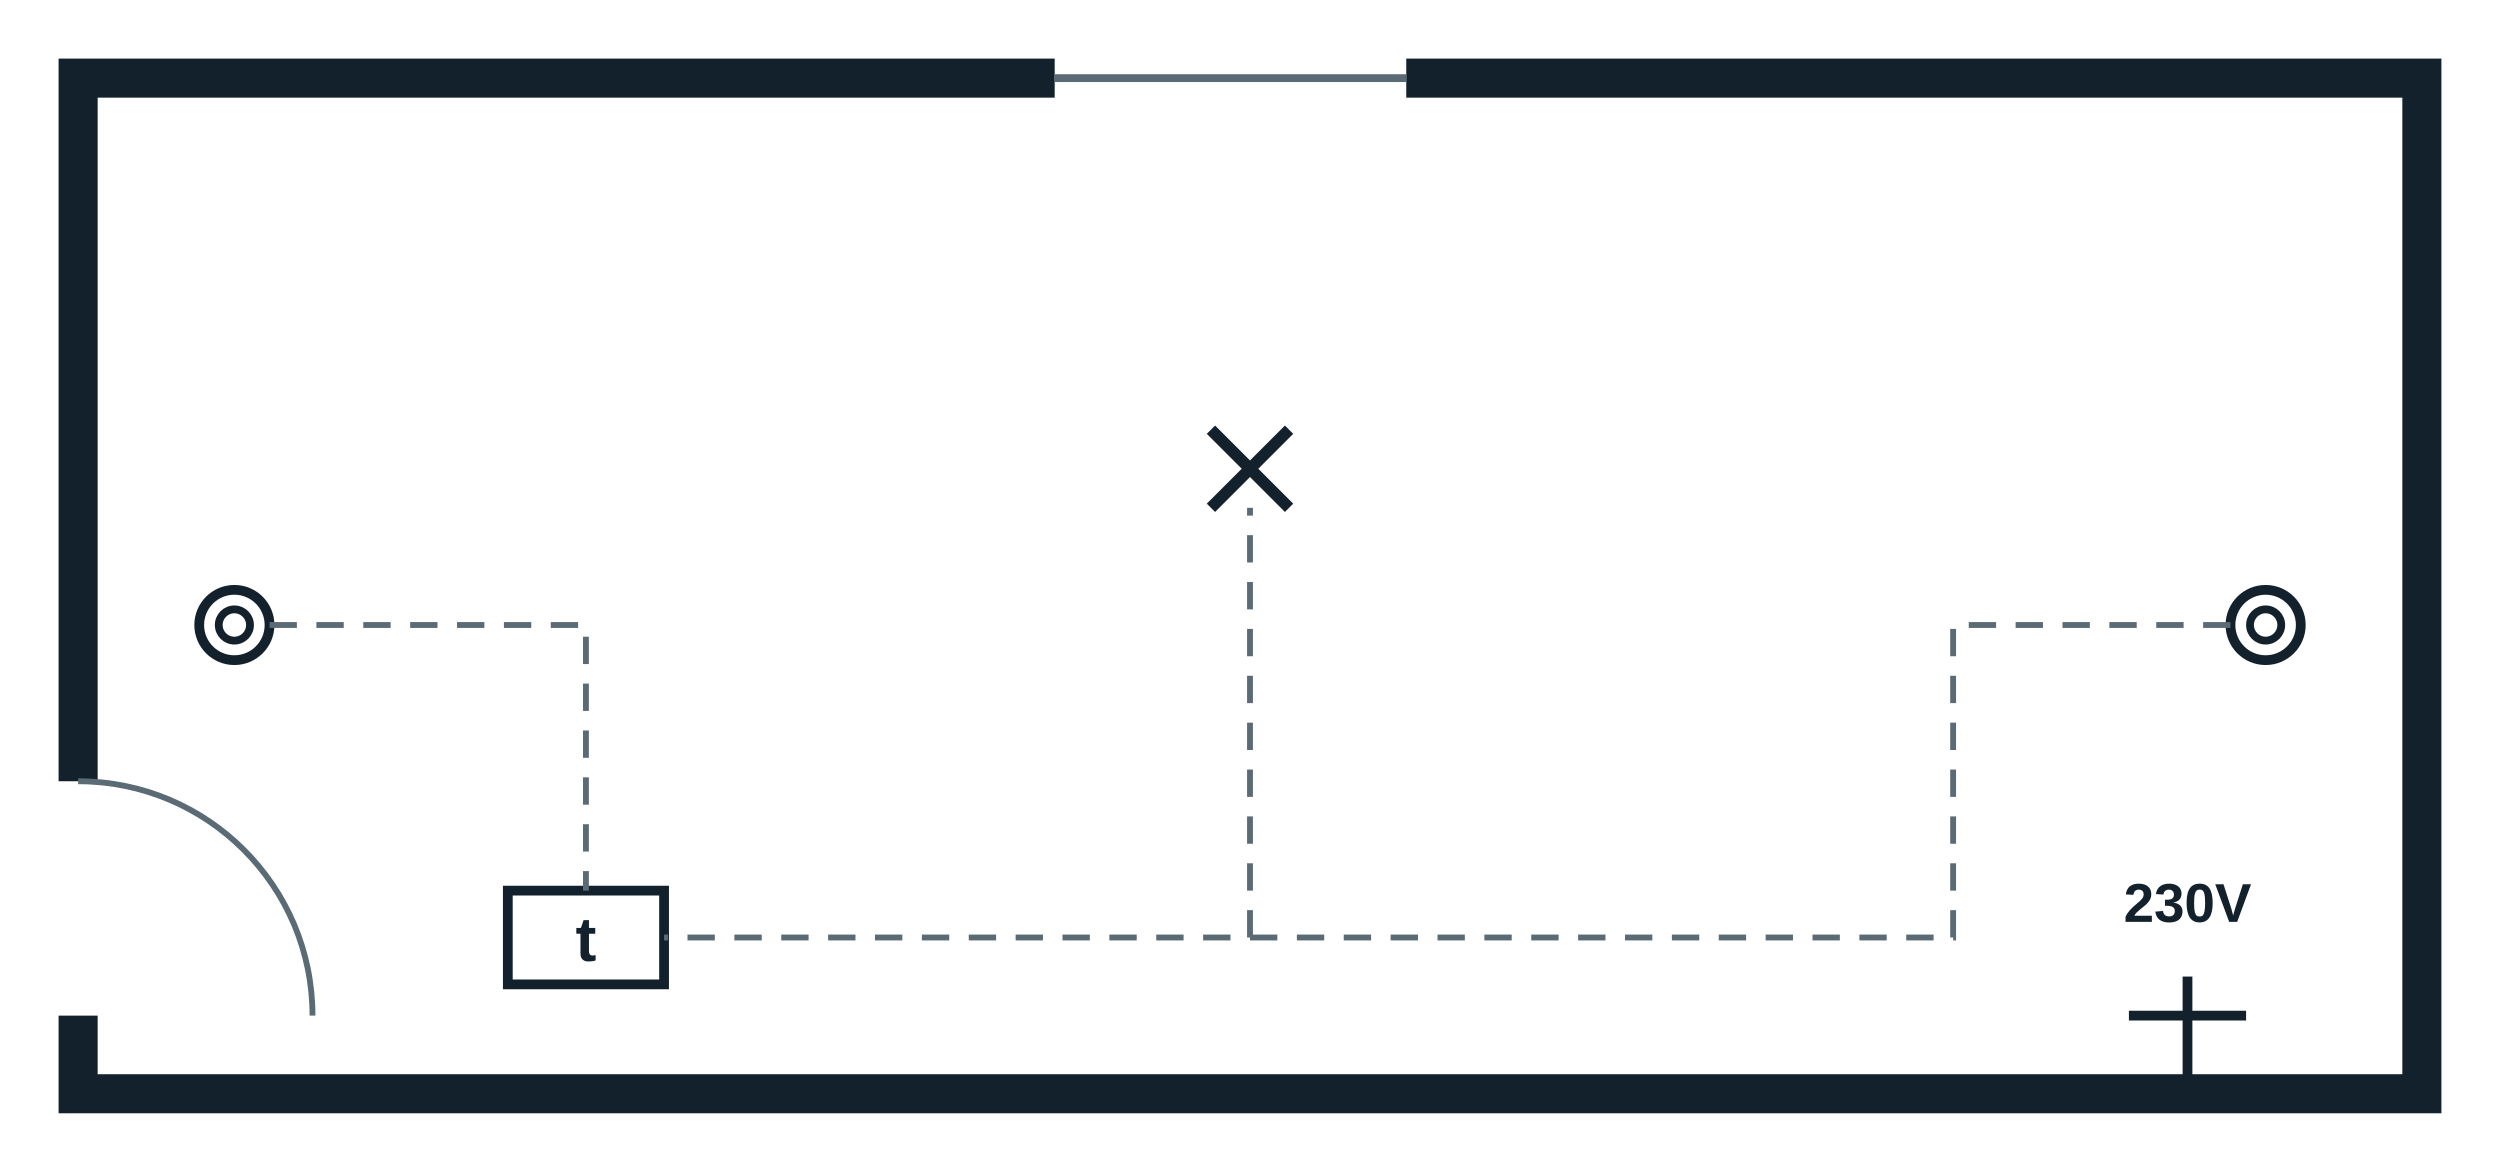
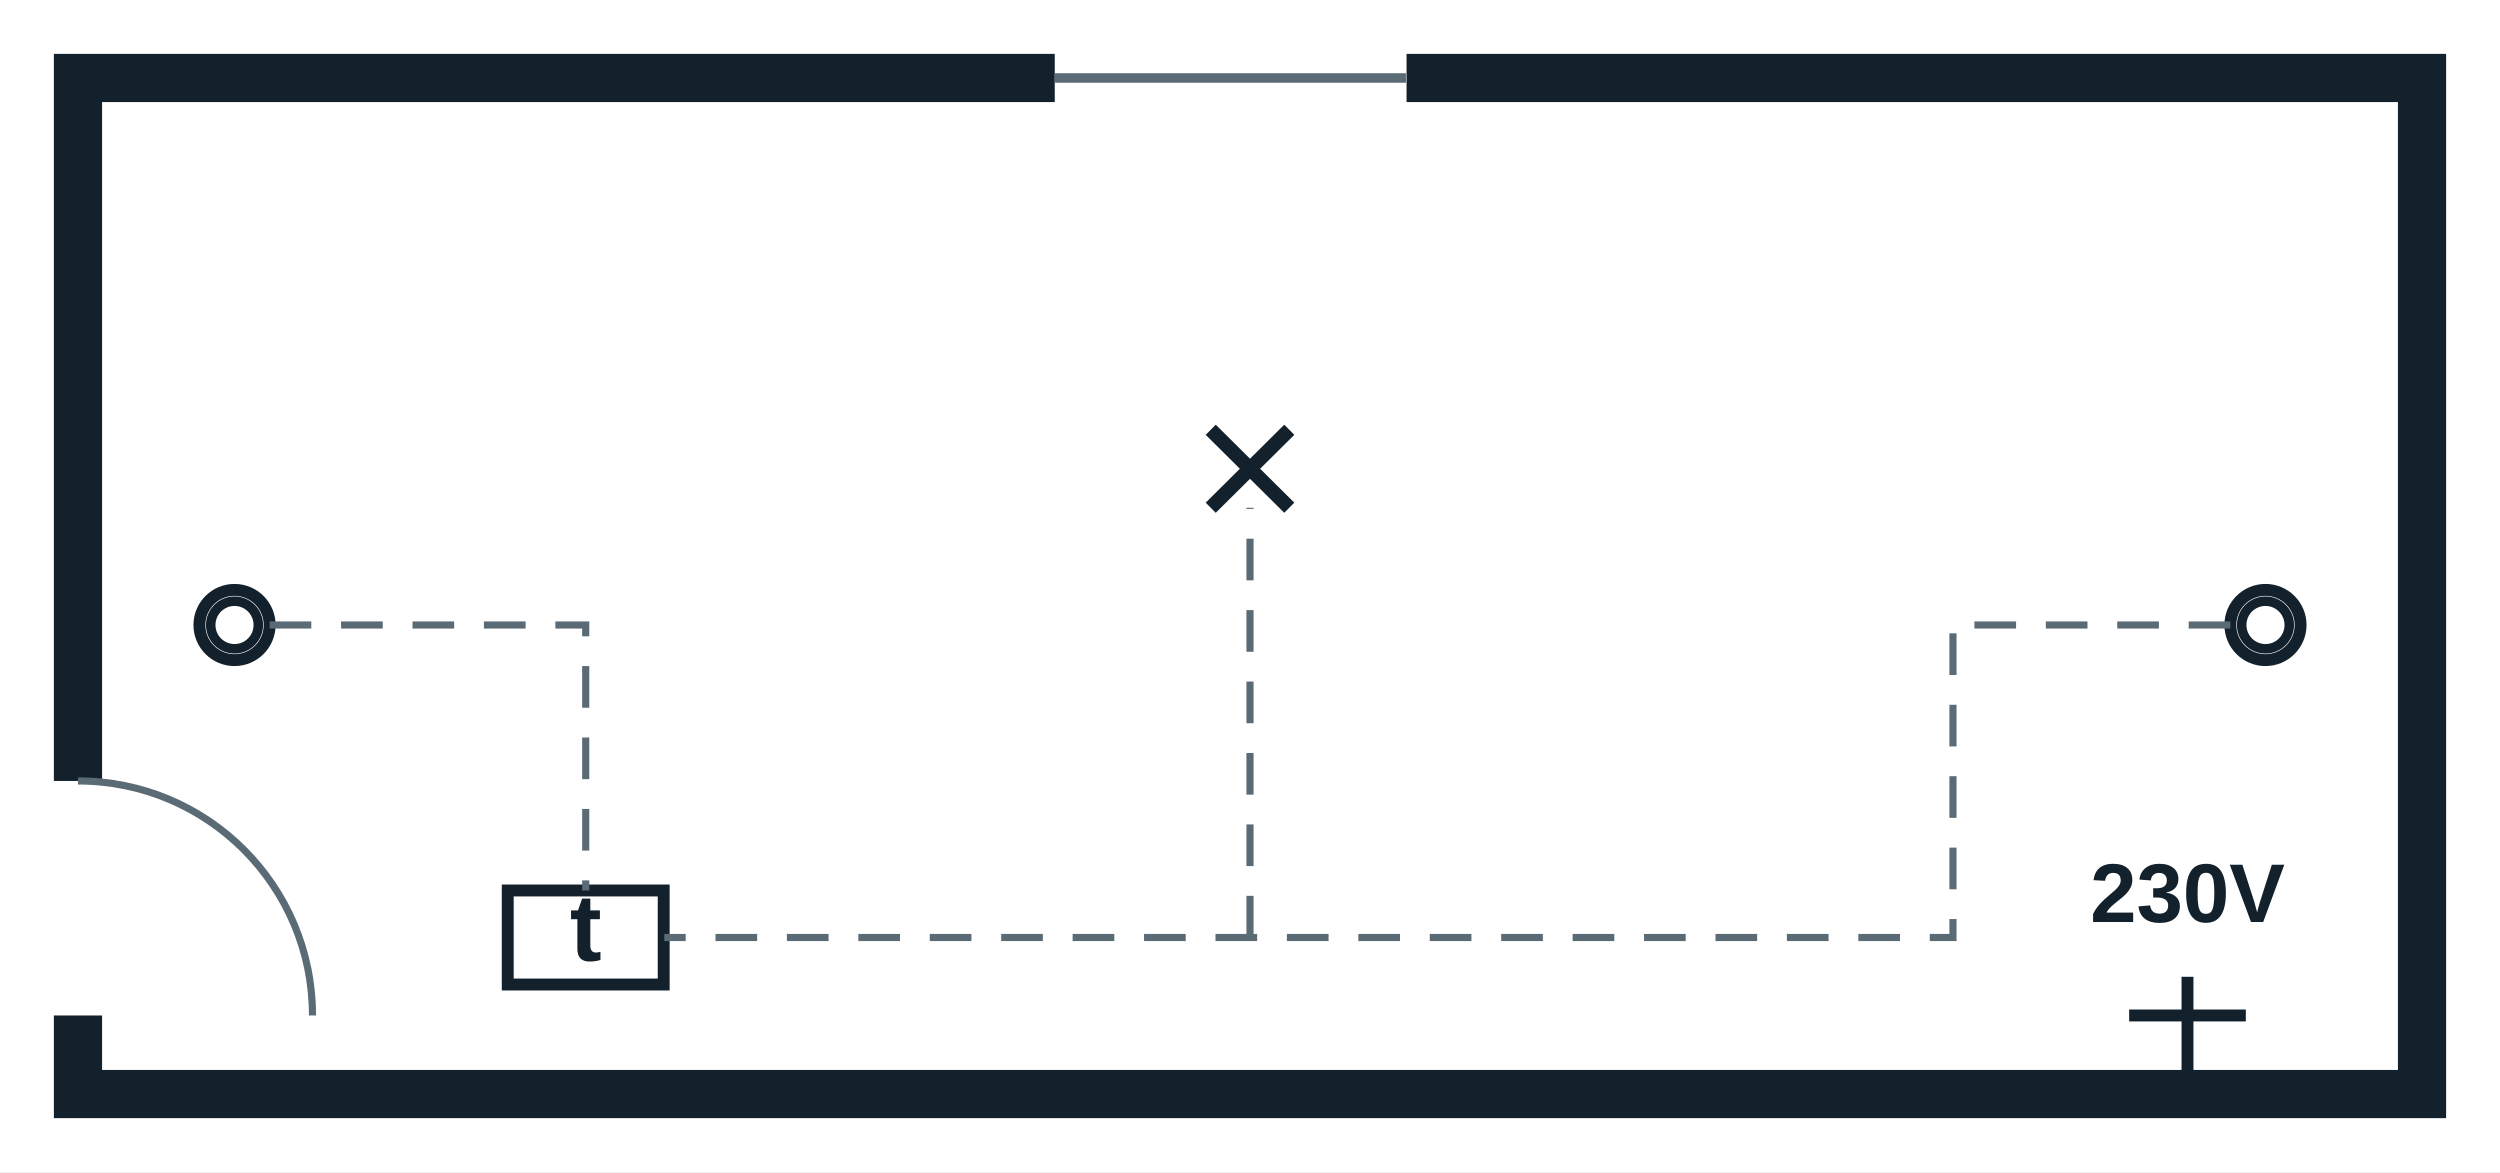
- <svg xmlns="http://www.w3.org/2000/svg" viewBox="0 0 640 300" font-family="Arial, sans-serif">
-   <rect width="640" height="300" fill="#fff" />
-   <path d="M20 20H620V280H20Z" fill="none" stroke="#13212c" stroke-width="10" />
-   <rect x="270" y="12" width="90" height="16" fill="#fff" />
-   <path d="M270 20H360" fill="none" stroke="#5b6b76" stroke-width="2" />
-   <rect x="12" y="200" width="16" height="60" fill="#fff" />
-   <path d="M20 200A60 60 0 0 1 80 260" fill="none" stroke="#5b6b76" stroke-width="1.5" />
-   <path d="M560 280V250M545 260H575" fill="none" stroke="#13212c" stroke-width="2.5" />
-   <text x="560" y="236" font-size="14" text-anchor="middle" fill="#13212c" font-weight="bold">230V</text>
-   <circle cx="60" cy="160" r="9" fill="#fff" stroke="#13212c" stroke-width="2.5" />
-   <circle cx="60" cy="160" r="4" fill="none" stroke="#13212c" stroke-width="2" />
-   <circle cx="580" cy="160" r="9" fill="#fff" stroke="#13212c" stroke-width="2.5" />
-   <circle cx="580" cy="160" r="4" fill="none" stroke="#13212c" stroke-width="2" />
-   <rect x="130" y="228" width="40" height="24" fill="#fff" stroke="#13212c" stroke-width="2.5" />
-   <text x="150" y="246" font-size="16" text-anchor="middle" fill="#13212c" font-weight="bold">t</text>
-   <path d="M310 110L330 130M330 110L310 130" fill="none" stroke="#13212c" stroke-width="3" />
-   <path d="M69 160H150V228M571 160H500V240H170M320 240V130" fill="none" stroke="#5b6b76" stroke-width="1.5" stroke-dasharray="7 5" />
+ <svg xmlns="http://www.w3.org/2000/svg" viewBox="0 0 420 196.9" font-family="Arial, sans-serif">
+   <rect width="420" height="196.9" fill="#fff" />
+   <path d="M13.1 13.1H406.9V183.8H13.1Z" fill="none" stroke="#13212c" stroke-width="8.1" />
+   <rect x="177.2" y="7.9" width="59.1" height="10.5" fill="#fff" />
+   <path d="M177.2 13.1H236.2" fill="none" stroke="#5b6b76" stroke-width="1.6" />
+   <rect x="7.9" y="131.2" width="10.5" height="39.4" fill="#fff" />
+   <path d="M13.1 131.2A39.4 39.4 0 0 1 52.5 170.6" fill="none" stroke="#5b6b76" stroke-width="1.2" />
+   <path d="M367.5 183.8V164.1M357.7 170.6H377.3" fill="none" stroke="#13212c" stroke-width="2" />
+   <text x="367.5" y="154.9" font-size="14" text-anchor="middle" fill="#13212c" font-weight="bold">230V</text>
+   <circle cx="39.4" cy="105" r="5.9" fill="#fff" stroke="#13212c" stroke-width="2" />
+   <circle cx="39.4" cy="105" r="4" fill="none" stroke="#13212c" stroke-width="1.6" />
+   <circle cx="380.6" cy="105" r="5.9" fill="#fff" stroke="#13212c" stroke-width="2" />
+   <circle cx="380.6" cy="105" r="4" fill="none" stroke="#13212c" stroke-width="1.6" />
+   <rect x="85.3" y="149.6" width="26.2" height="15.8" fill="#fff" stroke="#13212c" stroke-width="2" />
+   <text x="98.4" y="161.4" font-size="16" text-anchor="middle" fill="#13212c" font-weight="bold">t</text>
+   <path d="M203.4 72.2L216.6 85.3M216.6 72.2L203.4 85.3" fill="none" stroke="#13212c" stroke-width="2.4" />
+   <path d="M45.3 105H98.4V149.6M374.7 105H328.1V157.5H111.6M210 157.5V85.3" fill="none" stroke="#5b6b76" stroke-width="1.2" stroke-dasharray="7 5" />
</svg>
